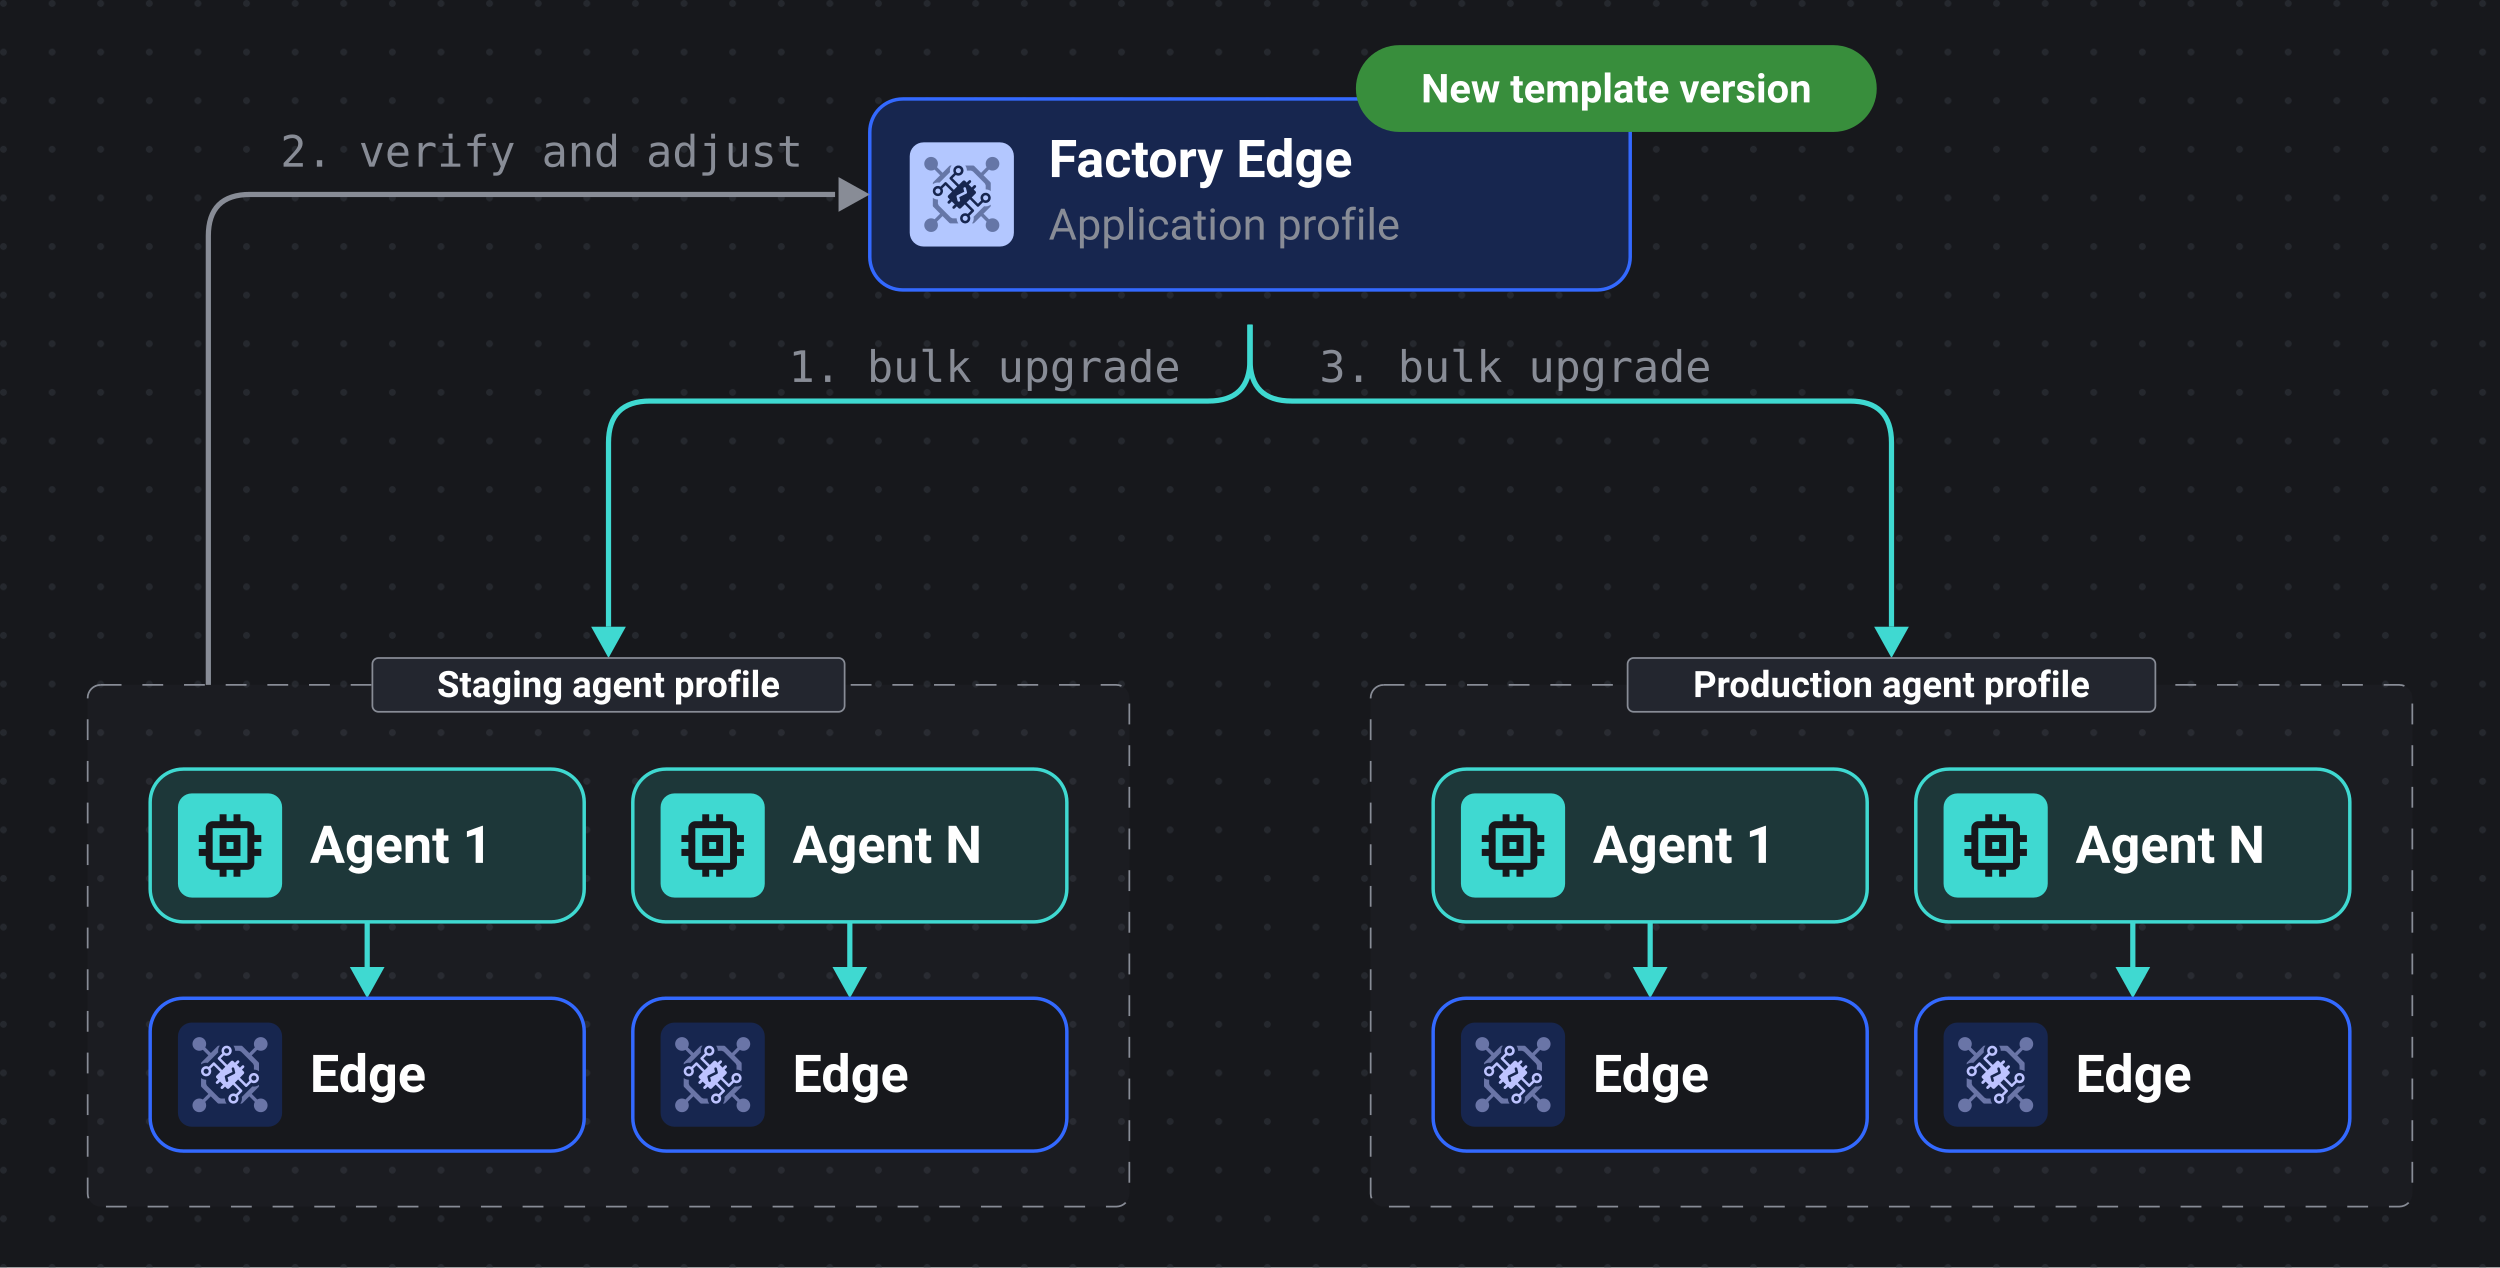
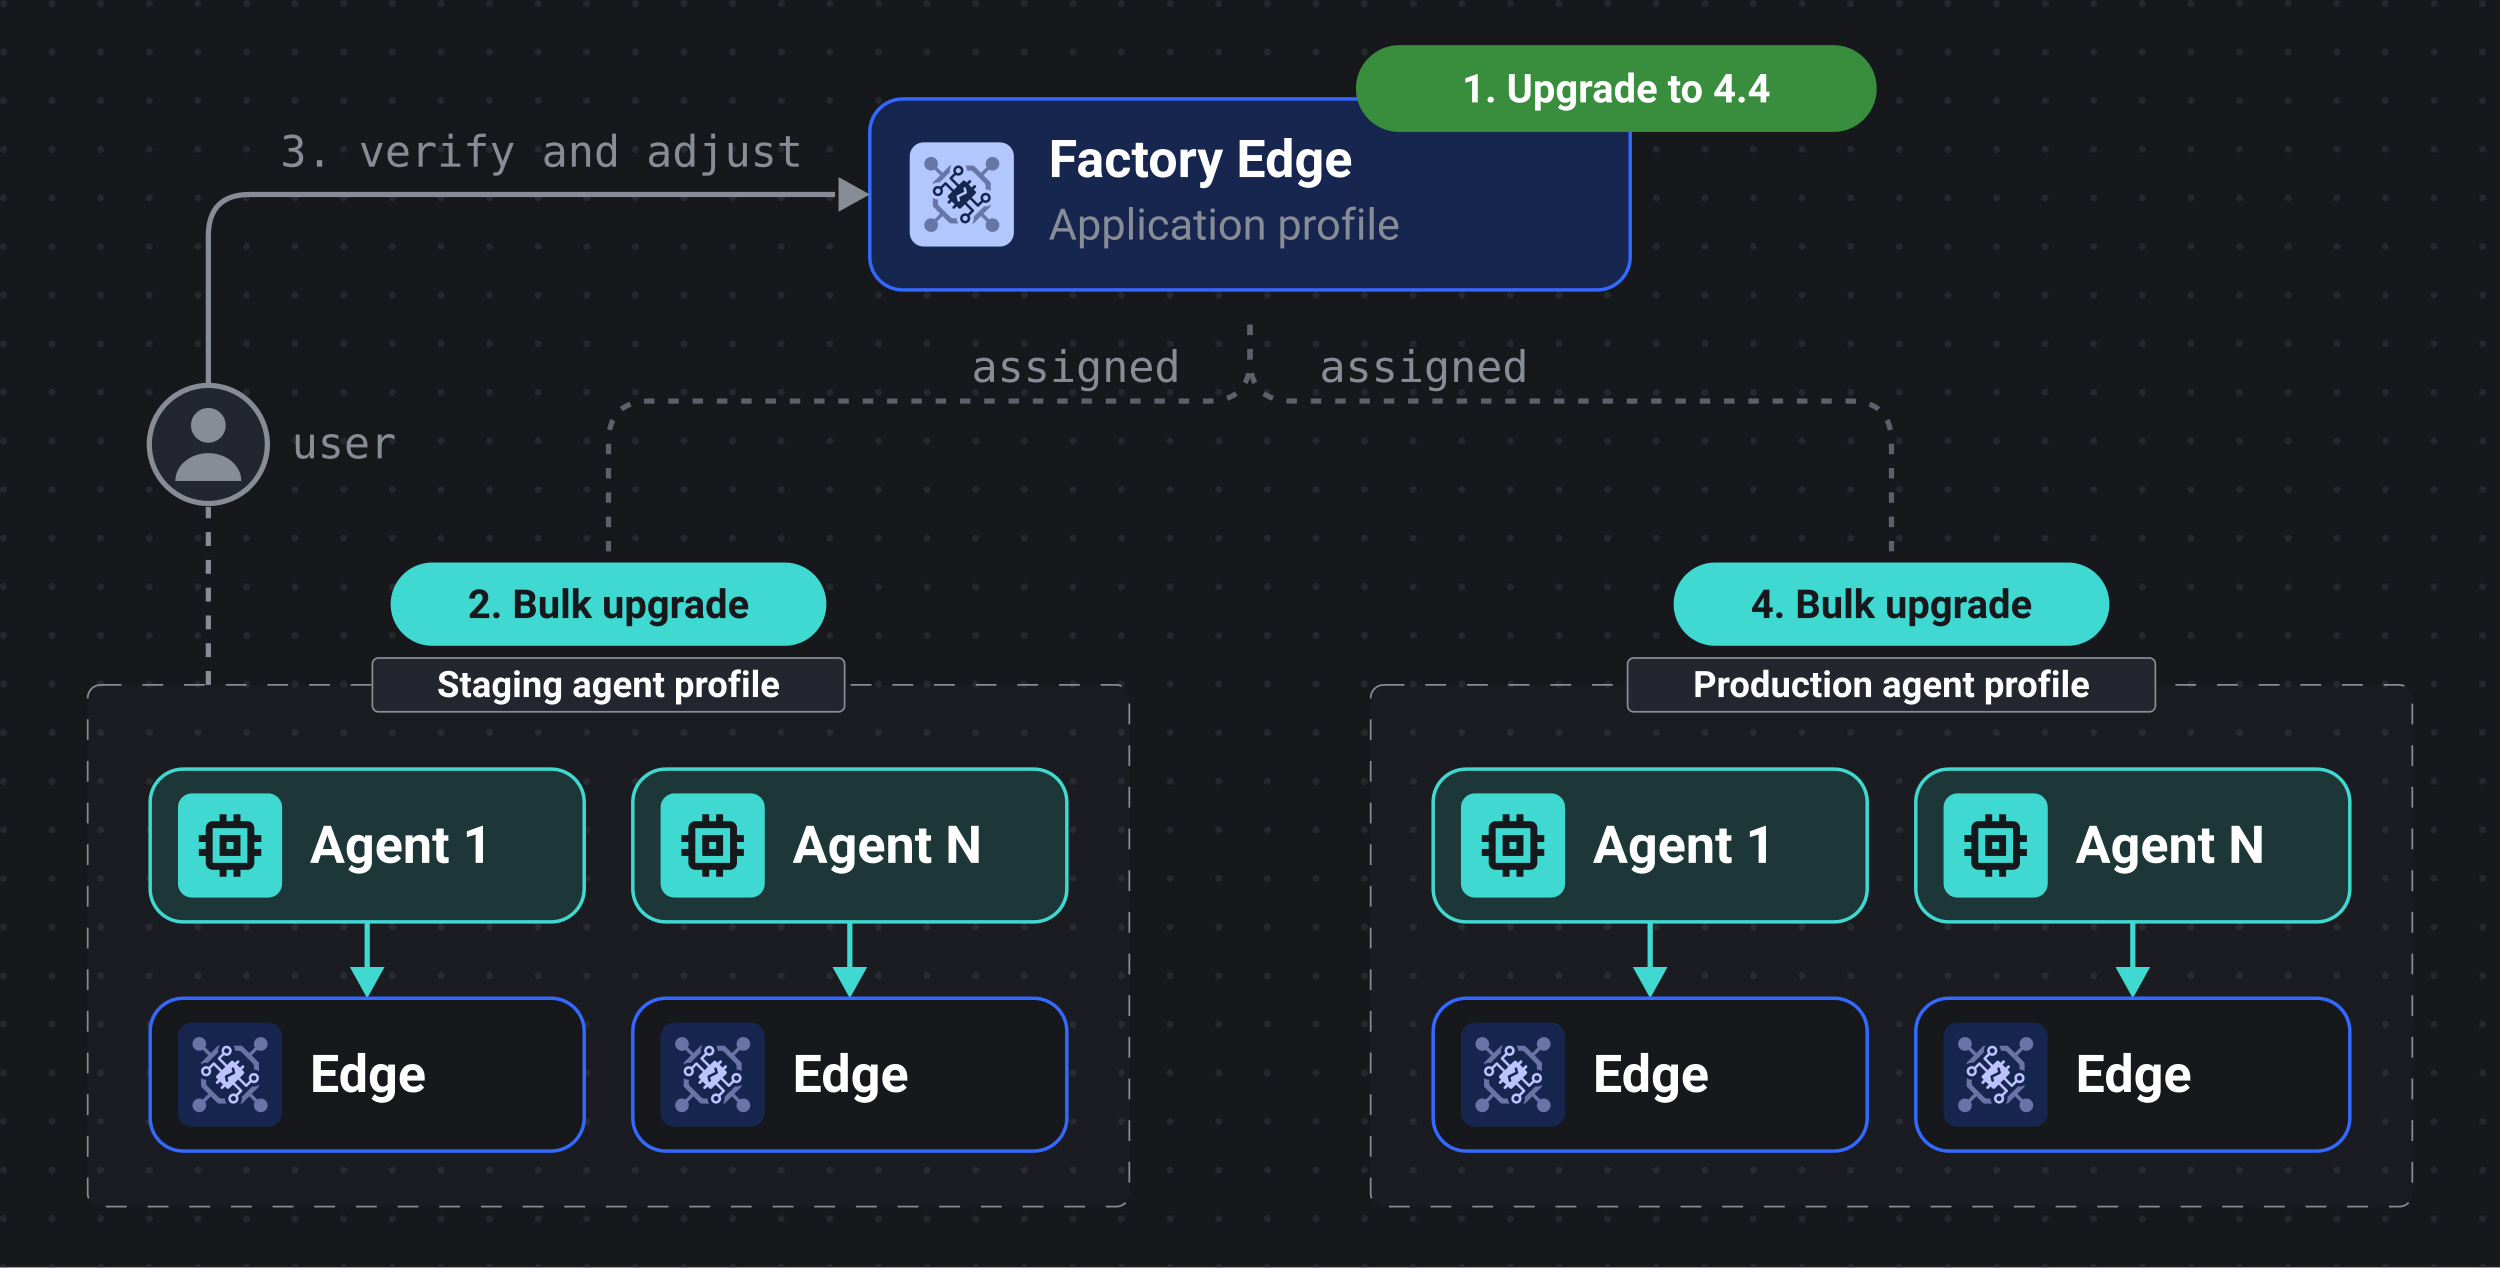
<svg xmlns="http://www.w3.org/2000/svg" width="720" height="365" font-family="Roboto, Helvetica, Arial, sans-serif" viewBox="0 0 720 365">
  <defs>
    <pattern id="dots" width="14" height="14" patternUnits="userSpaceOnUse">
      <circle cx="1" cy="1" r="1" fill="#353841" fill-opacity=".5" />
    </pattern>
    <path id="agent-icon" d="M15 9H9v6h6zm-2 4h-2v-2h2zm8-2V9h-2V7a2 2 0 0 0-2-2h-2V3h-2v2h-2V3H9v2H7a2 2 0 0 0-2 2v2H3v2h2v2H3v2h2v2c0 1.1.9 2 2 2h2v2h2v-2h2v2h2v-2h2a2 2 0 0 0 2-2v-2h2v-2h-2v-2zm-4 6H7V7h10z" />
    <g id="edge-logo">
      <path d="M12.45 16.95h.24a.4.4 0 0 0 .3-.12l1.63-1.63 1.33 1.33q-.21.37-.22.83a1.64 1.64 0 1 0 .8-1.4l-1.33-1.34 1.63-1.64a.4.4 0 0 0 .12-.29v-.24a2 2 0 0 1-1.6.38l-2.52 2.52a2 2 0 0 1-.38 1.6m-9.4-6.13q.52.39 1.22.4v.99l.19.43 2.9 2.9.43.19h.98q.01.7.41 1.22H7.31a.4.4 0 0 1-.3-.12l-.4-.4-1.23-1.23-1.33 1.33q.21.38.22.83a1.64 1.64 0 1 1-.8-1.4l1.33-1.34-1.63-1.64-.03-.03a.4.4 0 0 1-.1-.26zm12.68-8.18a1.64 1.64 0 1 1 .8 1.4L15.2 5.39l1.22 1.23.41.4a.4.4 0 0 1 .12.3v1.87q-.52-.4-1.22-.4V7.8l-.2-.43-2.89-2.9-.43-.19h-.98q-.02-.7-.41-1.22h1.87a.4.4 0 0 1 .3.12l1.63 1.63 1.33-1.33a1.6 1.6 0 0 1-.22-.83m-8.18.4H7.3a.4.4 0 0 0-.3.12L5.39 4.8 4.05 3.47q.21-.38.22-.83a1.64 1.64 0 1 0-.8 1.4L4.8 5.39 3.17 7.02a.4.4 0 0 0-.12.29v.24a2 2 0 0 1 1.6-.38l2.52-2.52a2 2 0 0 1 .38-1.6" opacity=".5" />
      <path fill-rule="evenodd" d="M9.18 5.5a1.23 1.23 0 1 0-1.05-.6l-1 1a.3.3 0 0 0 0 .43L8.88 8.1l-.79.8-1.77-1.78a.3.3 0 0 0-.43 0l-1 1q-.29-.16-.63-.17a1.23 1.23 0 1 0 1.06.6l.78-.77 1.56 1.55-.91.9a.4.4 0 0 0 0 .58l.38.38-.48.48a.34.34 0 0 0 .48.48l.47-.48.72.72-.48.47a.34.34 0 1 0 .48.48l.48-.48.42.43a.4.4 0 0 0 .58 0l.91-.9 1.5 1.5-.78.78q-.28-.16-.62-.17a1.23 1.23 0 1 0 1.06.6l1-1a.3.3 0 0 0 0-.43l-1.72-1.72.79-.8 1.72 1.73a.3.3 0 0 0 .43 0l1-1q.29.16.63.17a1.23 1.23 0 1 0-1.06-.6l-.78.78-1.5-1.5.9-.92a.4.4 0 0 0 0-.58l-.43-.42.48-.48a.34.34 0 1 0-.48-.48l-.47.48-.72-.72.48-.47a.34.34 0 1 0-.48-.48l-.48.48-.37-.38a.4.4 0 0 0-.58 0l-.91.9-1.55-1.55.78-.78q.28.16.62.17m0-.61a.61.61 0 1 0 0-1.23.61.61 0 0 0 0 1.23M11 8.49a.3.3 0 0 0-.6.15l.19.72-1.7.84a.3.3 0 0 0-.15.35l.24.96a.3.3 0 1 0 .6-.15l-.19-.72 1.7-.84a.3.3 0 0 0 .15-.35zm-6.12.7a.61.61 0 1 1-1.23 0 .61.61 0 0 1 1.23 0m10.84 2.24a.61.61 0 1 0 0-1.23.61.61 0 0 0 0 1.23m-4.3 4.3a.61.61 0 1 1-1.22 0 .61.61 0 0 1 1.22 0" clip-rule="evenodd" />
    </g>
  </defs>
  <path fill="#17181c" d="M0 0h720v365H0z" />
  <path fill="url(#dots)" d="M0 0h720v365H0z" />
  <rect width="219" height="55" x="250.5" y="28.5" fill="#17264f" rx="9.5" />
  <rect width="219" height="55" x="250.5" y="28.5" fill="none" stroke="#3369ff" rx="9.5" />
  <rect width="30" height="30" x="262" y="41" fill="#b3c7ff" rx="4" />
  <g transform="matrix(1.2 0 0 1.2 265 44)">
    <use fill="#17264f" href="#edge-logo" />
  </g>
  <text x="302" y="51" fill="#fff" font-size="15" font-weight="600">Factory Edge</text>
  <text x="302" y="69" fill="#888c96" font-size="12.5">Application profile</text>
  <rect width="150" height="25" x="390.5" y="13" fill="#388e3c" rx="12.5" />
-   <text x="465.5" y="29.5" fill="#fff" font-size="11.5" font-weight="600" text-anchor="middle">New template version</text>
-   <path fill="none" stroke="#3fd9d1" stroke-width="1.5" d="M360 93.5v10q0 12-12 12H187.25q-12 0-12 12v53" />
-   <path fill="#3fd9d1" d="M170.25 180.5h10l-5 9z" />
-   <path fill="none" stroke="#3fd9d1" stroke-width="1.5" d="M360 93.5v10q0 12 12 12h160.75q12 0 12 12v53" />
-   <path fill="#3fd9d1" d="M539.75 180.5h10l-5 9z" />
-   <text x="340" y="110" fill="#888c96" font-family="Roboto Mono, Menlo, Consolas, monospace" font-size="12.5" text-anchor="end">1. bulk upgrade</text>
-   <text x="380" y="110" fill="#888c96" font-family="Roboto Mono, Menlo, Consolas, monospace" font-size="12.5">3. bulk upgrade</text>
-   <path fill="none" stroke="#888c96" stroke-width="1.5" d="M60 197.25V68q0-12 12-12h168.5" />
+   <text x="465.5" y="29.5" fill="#fff" font-size="11.5" font-weight="600" text-anchor="middle">1. Upgrade to 4.4</text>
+   <path fill="none" stroke="#5d616b" stroke-width="1.5" stroke-dasharray="3 4" d="M360 93.5v10q0 12-12 12H187.25q-12 0-12 12v35" />
+   <path fill="none" stroke="#5d616b" stroke-width="1.5" stroke-dasharray="3 4" d="M360 93.5v10q0 12 12 12h160.75q12 0 12 12v35" />
+   <text x="340" y="110" fill="#888c96" font-family="Roboto Mono, Menlo, Consolas, monospace" font-size="12.5" text-anchor="end">assigned</text>
+   <text x="380" y="110" fill="#888c96" font-family="Roboto Mono, Menlo, Consolas, monospace" font-size="12.5">assigned</text>
+   <path fill="none" stroke="#888c96" stroke-width="1.5" stroke-dasharray="4 4" d="M60 197.25V146" />
+   <circle cx="60" cy="128" r="17" fill="#23262f" stroke="#888c96" stroke-width="1.5" />
+   <circle cx="60" cy="122.5" r="5" fill="#888c96" />
+   <path fill="#888c96" d="M50.5 138.5a9.5 8 0 0 1 19 0z" />
+   <text x="84" y="132" fill="#888c96" font-family="Roboto Mono, Menlo, Consolas, monospace" font-size="12.5">user</text>
+   <path fill="none" stroke="#888c96" stroke-width="1.5" d="M60 111V68q0-12 12-12h168.5" />
  <path fill="#888c96" d="M241.5 51v10l9-5z" />
-   <text x="156" y="48" fill="#888c96" font-family="Roboto Mono, Menlo, Consolas, monospace" font-size="12.5" text-anchor="middle">2. verify and adjust</text>
+   <text x="156" y="48" fill="#888c96" font-family="Roboto Mono, Menlo, Consolas, monospace" font-size="12.5" text-anchor="middle">3. verify and adjust</text>
  <rect width="300" height="150.25" x="25.25" y="197.25" fill="#888c96" fill-opacity=".04" rx="3.75" />
  <rect width="300" height="150.25" x="25.25" y="197.25" fill="none" stroke="#888c96" stroke-dasharray="6 6" stroke-width=".5" rx="3.75" />
  <rect width="136" height="15.5" x="107.25" y="189.5" fill="#23262f" rx="1.75" />
  <rect width="136" height="15.5" x="107.25" y="189.5" fill="none" stroke="#888c96" stroke-width=".5" rx="1.75" />
  <text x="175.25" y="200.75" fill="#fff" font-size="10.5" font-weight="600" text-anchor="middle">Staging agent profile</text>
  <rect width="125" height="44" x="43.25" y="221.5" fill="#1d3739" rx="9.5" />
  <rect width="125" height="44" x="43.25" y="221.5" fill="none" stroke="#3fd9d1" rx="9.5" />
  <rect width="30" height="30" x="51.25" y="228.5" fill="#3fd9d1" rx="4" />
  <g transform="translate(54.25 231.5)">
    <use fill="#17181c" href="#agent-icon" />
  </g>
  <text x="89.25" y="248.5" fill="#fff" font-size="15" font-weight="600">Agent 1</text>
  <path stroke="#3fd9d1" stroke-width="1.5" d="M105.75 265.5v13" />
  <path fill="#3fd9d1" d="M100.75 278.5h10l-5 9z" />
  <rect width="125" height="44" x="43.25" y="287.5" fill="#17181c" rx="9.5" />
  <rect width="125" height="44" x="43.25" y="287.5" fill="none" stroke="#3369ff" rx="9.5" />
  <rect width="30" height="30" x="51.25" y="294.5" fill="#17264f" rx="4" />
  <g transform="matrix(1.2 0 0 1.2 54.25 297.5)">
    <use fill="#bdc3ff" href="#edge-logo" />
  </g>
  <text x="89.25" y="314.5" fill="#fff" font-size="15" font-weight="600">Edge</text>
  <rect width="125" height="44" x="182.25" y="221.5" fill="#1d3739" rx="9.5" />
  <rect width="125" height="44" x="182.25" y="221.5" fill="none" stroke="#3fd9d1" rx="9.5" />
  <rect width="30" height="30" x="190.25" y="228.5" fill="#3fd9d1" rx="4" />
  <g transform="translate(193.25 231.5)">
    <use fill="#17181c" href="#agent-icon" />
  </g>
  <text x="228.25" y="248.5" fill="#fff" font-size="15" font-weight="600">Agent N</text>
  <path stroke="#3fd9d1" stroke-width="1.5" d="M244.75 265.5v13" />
  <path fill="#3fd9d1" d="M239.75 278.5h10l-5 9z" />
  <rect width="125" height="44" x="182.25" y="287.5" fill="#17181c" rx="9.5" />
  <rect width="125" height="44" x="182.25" y="287.5" fill="none" stroke="#3369ff" rx="9.5" />
  <rect width="30" height="30" x="190.25" y="294.5" fill="#17264f" rx="4" />
  <g transform="matrix(1.2 0 0 1.2 193.25 297.5)">
    <use fill="#bdc3ff" href="#edge-logo" />
  </g>
  <text x="228.25" y="314.5" fill="#fff" font-size="15" font-weight="600">Edge</text>
  <rect width="300" height="150.25" x="394.75" y="197.25" fill="#888c96" fill-opacity=".04" rx="3.75" />
  <rect width="300" height="150.25" x="394.75" y="197.25" fill="none" stroke="#888c96" stroke-dasharray="6 6" stroke-width=".5" rx="3.75" />
  <rect width="152" height="15.5" x="468.75" y="189.5" fill="#23262f" rx="1.75" />
  <rect width="152" height="15.5" x="468.75" y="189.5" fill="none" stroke="#888c96" stroke-width=".5" rx="1.75" />
  <text x="544.75" y="200.75" fill="#fff" font-size="10.5" font-weight="600" text-anchor="middle">Production agent profile</text>
  <rect width="125" height="44" x="412.75" y="221.5" fill="#1d3739" rx="9.5" />
  <rect width="125" height="44" x="412.75" y="221.5" fill="none" stroke="#3fd9d1" rx="9.5" />
  <rect width="30" height="30" x="420.75" y="228.5" fill="#3fd9d1" rx="4" />
  <g transform="translate(423.75 231.5)">
    <use fill="#17181c" href="#agent-icon" />
  </g>
  <text x="458.75" y="248.5" fill="#fff" font-size="15" font-weight="600">Agent 1</text>
  <path stroke="#3fd9d1" stroke-width="1.5" d="M475.25 265.5v13" />
  <path fill="#3fd9d1" d="M470.25 278.5h10l-5 9z" />
  <rect width="125" height="44" x="412.75" y="287.5" fill="#17181c" rx="9.5" />
  <rect width="125" height="44" x="412.75" y="287.5" fill="none" stroke="#3369ff" rx="9.5" />
  <rect width="30" height="30" x="420.75" y="294.5" fill="#17264f" rx="4" />
  <g transform="matrix(1.2 0 0 1.2 423.75 297.5)">
    <use fill="#bdc3ff" href="#edge-logo" />
  </g>
  <text x="458.75" y="314.5" fill="#fff" font-size="15" font-weight="600">Edge</text>
  <rect width="125" height="44" x="551.75" y="221.5" fill="#1d3739" rx="9.5" />
  <rect width="125" height="44" x="551.75" y="221.5" fill="none" stroke="#3fd9d1" rx="9.5" />
  <rect width="30" height="30" x="559.75" y="228.5" fill="#3fd9d1" rx="4" />
  <g transform="translate(562.75 231.5)">
    <use fill="#17181c" href="#agent-icon" />
  </g>
  <text x="597.75" y="248.5" fill="#fff" font-size="15" font-weight="600">Agent N</text>
  <path stroke="#3fd9d1" stroke-width="1.5" d="M614.25 265.5v13" />
  <path fill="#3fd9d1" d="M609.25 278.5h10l-5 9z" />
  <rect width="125" height="44" x="551.75" y="287.5" fill="#17181c" rx="9.5" />
  <rect width="125" height="44" x="551.75" y="287.5" fill="none" stroke="#3369ff" rx="9.5" />
  <rect width="30" height="30" x="559.75" y="294.5" fill="#17264f" rx="4" />
  <g transform="matrix(1.2 0 0 1.2 562.75 297.5)">
    <use fill="#bdc3ff" href="#edge-logo" />
  </g>
  <text x="597.75" y="314.5" fill="#fff" font-size="15" font-weight="600">Edge</text>
+   <rect width="125.5" height="24" x="112.5" y="162" fill="#3fd9d1" rx="12" />
+   <text x="175.25" y="178" fill="#17181c" font-size="11.5" font-weight="600" text-anchor="middle">2. Bulk upgrade</text>
+   <rect width="125.5" height="24" x="482.0" y="162" fill="#3fd9d1" rx="12" />
+   <text x="544.75" y="178" fill="#17181c" font-size="11.5" font-weight="600" text-anchor="middle">4. Bulk upgrade</text>
</svg>
